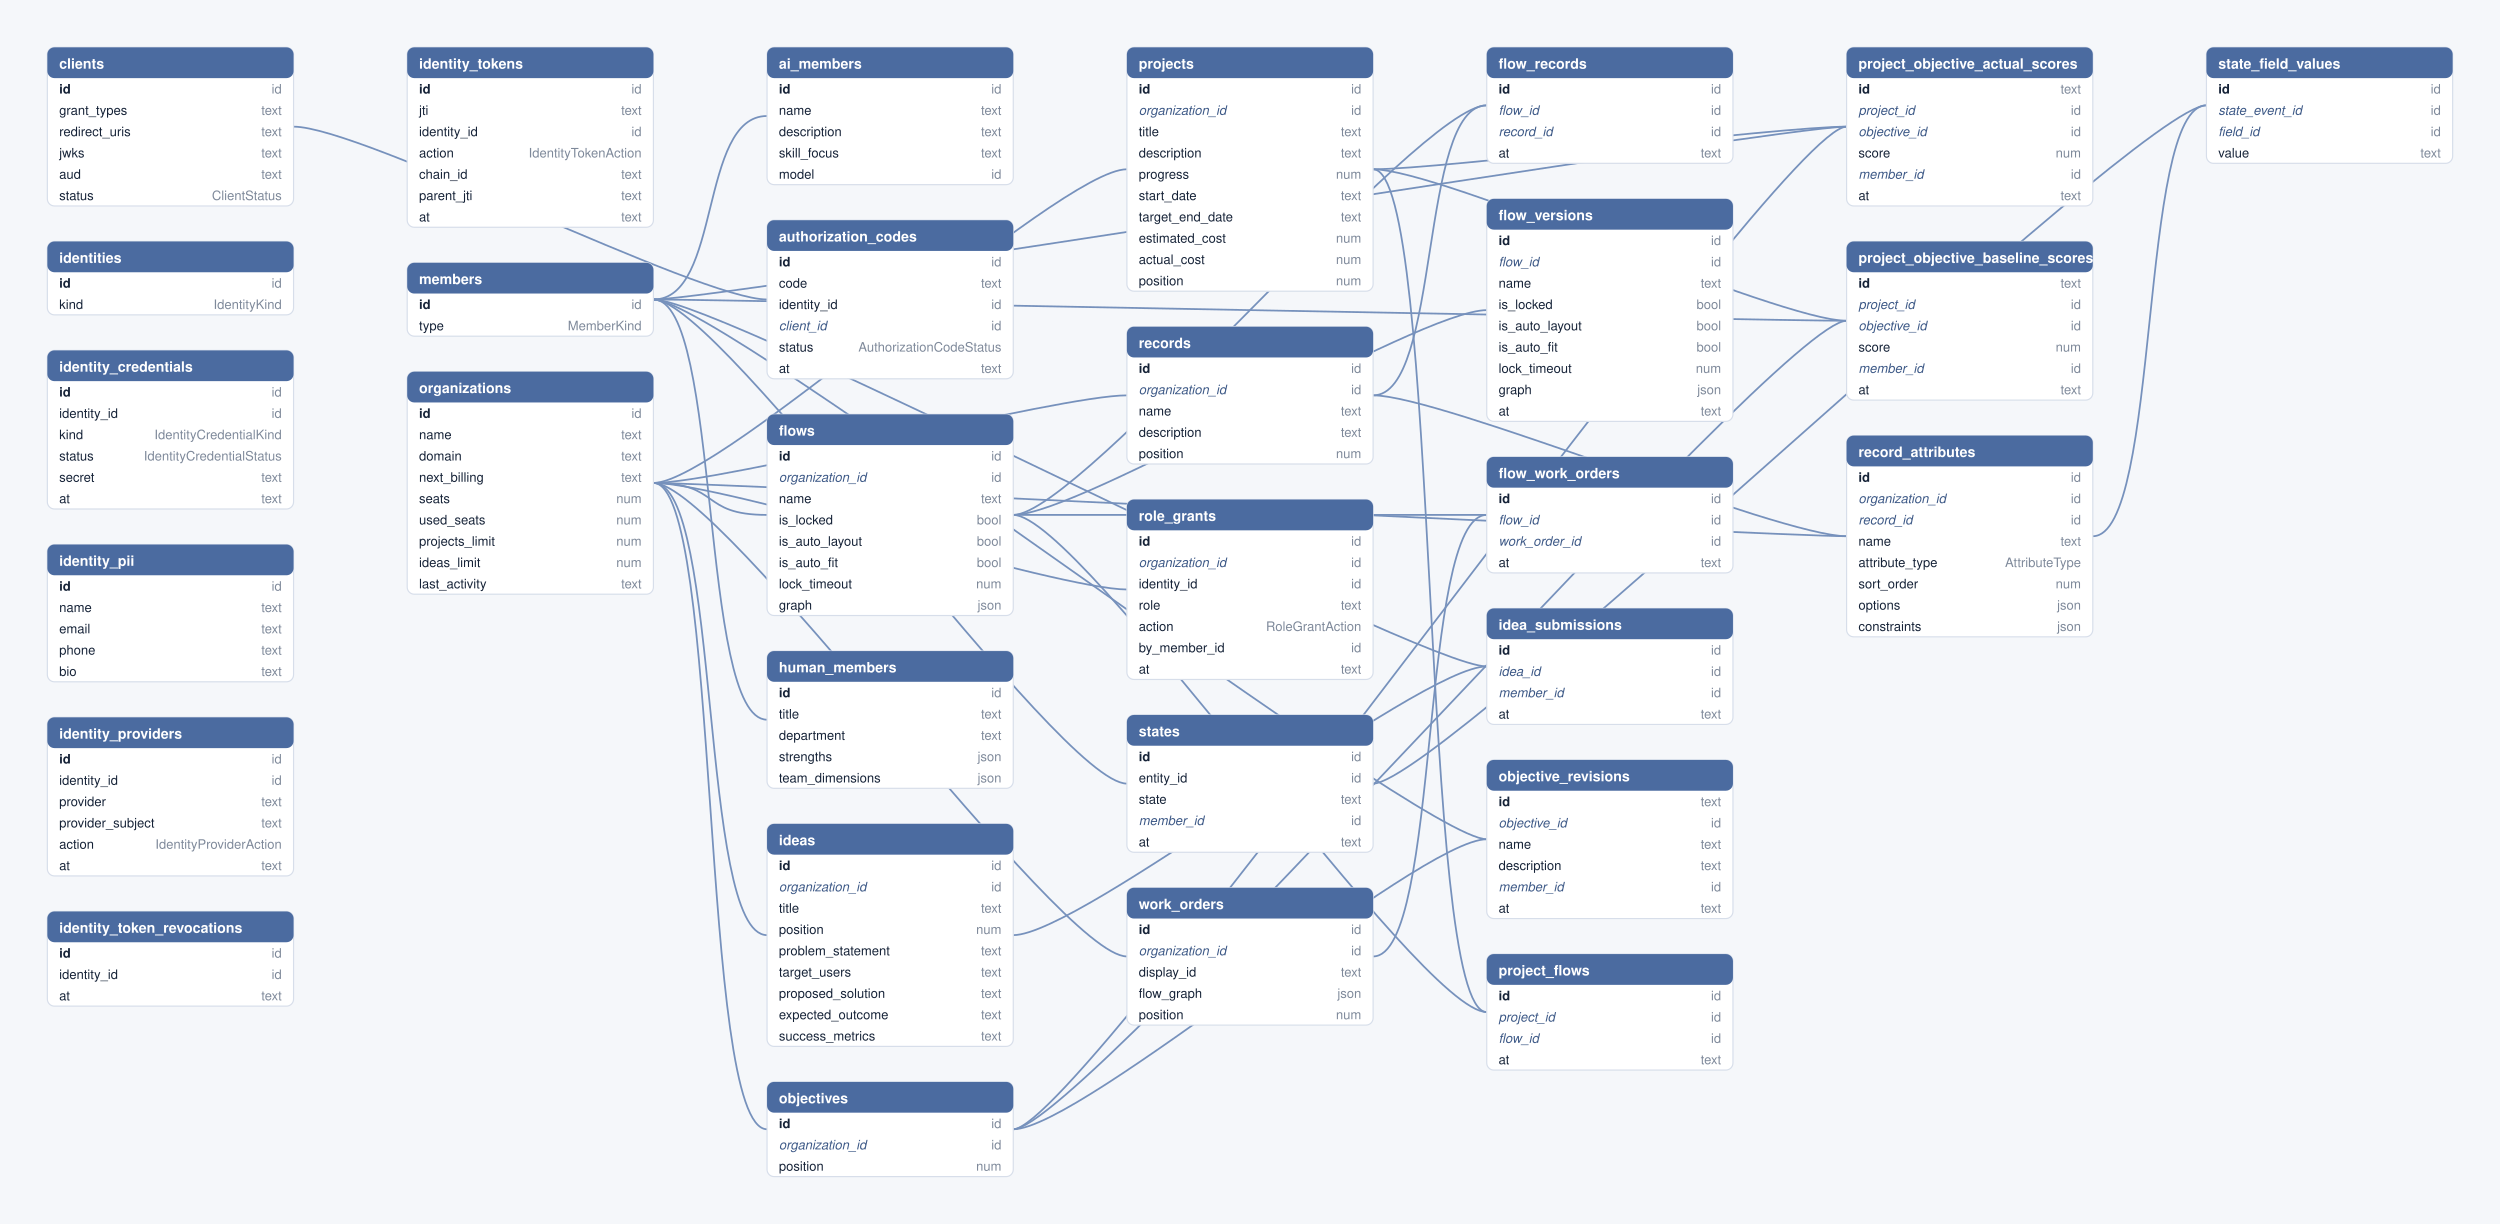
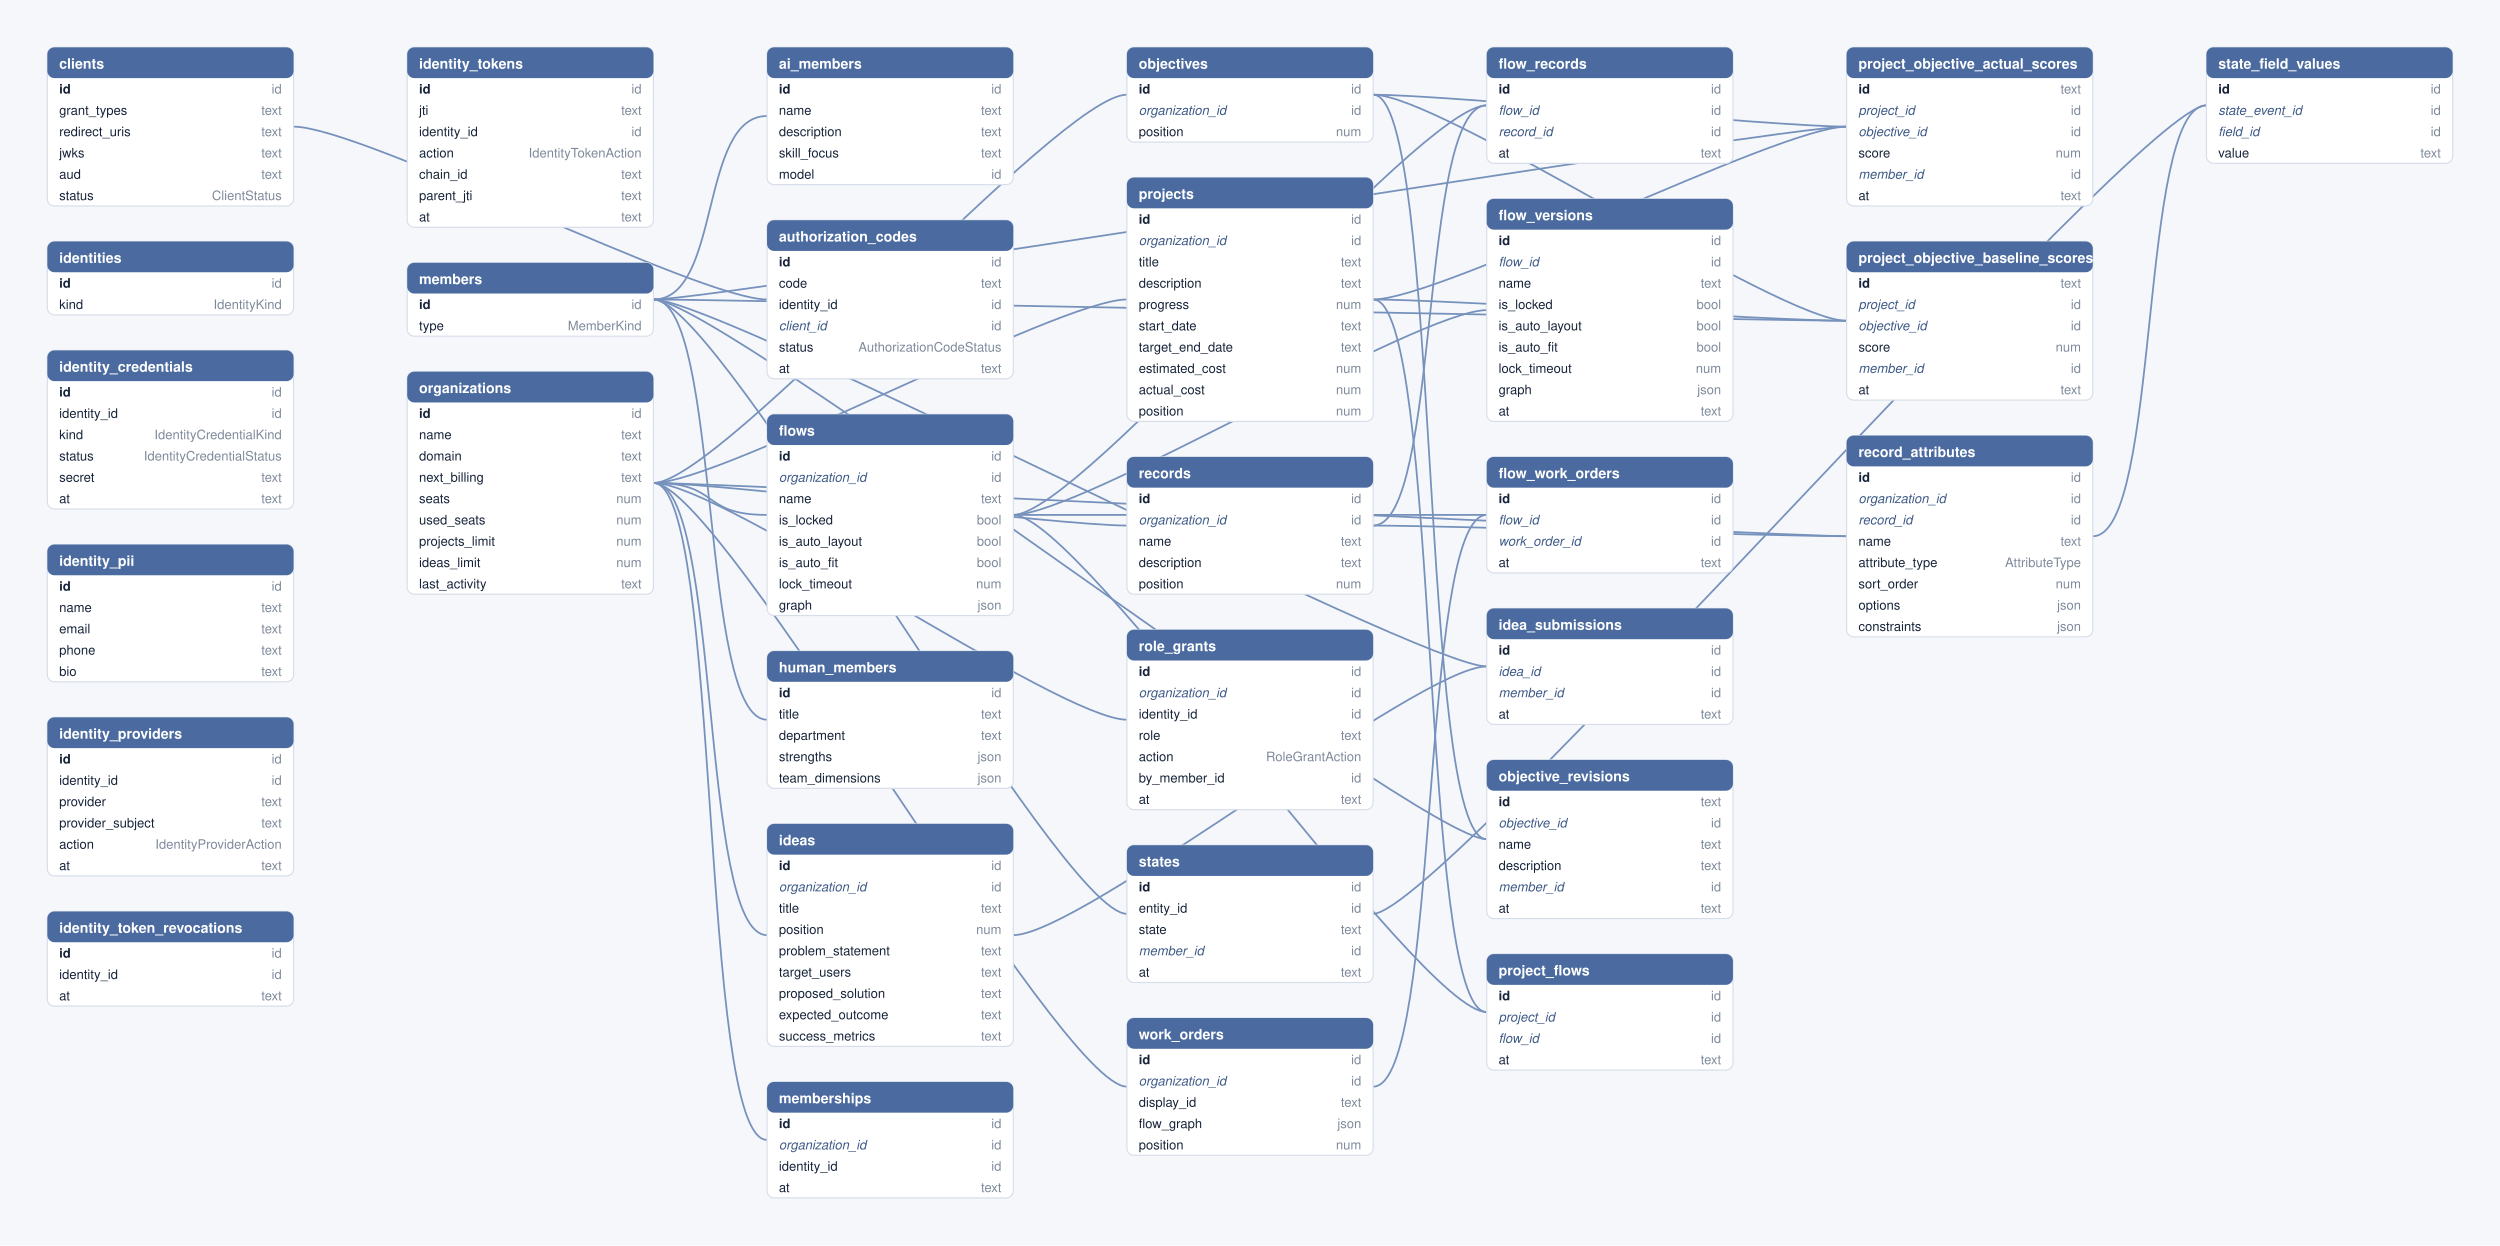
- <svg xmlns="http://www.w3.org/2000/svg" viewBox="0 0 2112 1034" width="2112" height="1034">
+ <svg xmlns="http://www.w3.org/2000/svg" viewBox="0 0 2112 1052" width="2112" height="1052">
  <defs>
    <style>
      text { font-family: ui-sans-serif, system-ui,
        'Segoe UI', Helvetica, Arial, sans-serif; }
      .box { fill: hsl(0 0% 100%);
        stroke: hsl(217 30% 88%); stroke-width: 1; }
      .head { fill: hsl(217 36% 46%); }
      .thead { fill: hsl(0 0% 100%); font-size: 12px;
        font-weight: 700; }
      .col, .pk, .fk, .type { font-size: 11px; }
      .col { fill: hsl(217 45% 15%); }
      .pk { fill: hsl(217 45% 15%); font-weight: 700; }
      .fk { fill: hsl(217 38% 38%);
        font-style: italic; }
      .type { fill: hsl(217 12% 55%);
        text-anchor: end; }
      .edge { fill: none; stroke: hsl(217 34% 60%);
        stroke-width: 1.5; }
    </style>
  </defs>
-   <rect x="0" y="0" width="2112" height="1034" fill="hsl(217 30% 97%)" />
+   <rect x="0" y="0" width="2112" height="1052" fill="hsl(217 30% 97%)" />
  <path class="edge" d="M 648 608 C 590.4 608, 609.6 253, 552 253" />
  <path class="edge" d="M 648 98 C 590.4 98, 609.6 253, 552 253" />
-   <path class="edge" d="M 952 498 C 894.4 498, 609.6 408, 552 408" />
+   <path class="edge" d="M 952 608 C 894.4 608, 609.6 408, 552 408" />
  <path class="edge" d="M 648 253 C 590.4 253, 305.6 107, 248 107" />
  <path class="edge" d="M 648 790 C 590.4 790, 609.6 408, 552 408" />
-   <path class="edge" d="M 952 143 C 894.4 143, 609.6 408, 552 408" />
+   <path class="edge" d="M 952 253 C 894.4 253, 609.6 408, 552 408" />
  <path class="edge" d="M 648 435 C 590.4 435, 609.6 408, 552 408" />
  <path class="edge" d="M 1256 262 C 1198.4 262, 913.6 435, 856 435" />
-   <path class="edge" d="M 1256 855 C 1198.4 855, 1217.6 143, 1160 143" />
+   <path class="edge" d="M 1256 855 C 1198.4 855, 1217.6 253, 1160 253" />
  <path class="edge" d="M 1256 855 C 1198.4 855, 913.6 435, 856 435" />
-   <path class="edge" d="M 952 808 C 894.4 808, 609.6 408, 552 408" />
+   <path class="edge" d="M 952 918 C 894.4 918, 609.6 408, 552 408" />
  <path class="edge" d="M 1256 435 C 1198.4 435, 913.6 435, 856 435" />
-   <path class="edge" d="M 1256 435 C 1198.4 435, 1217.6 808, 1160 808" />
-   <path class="edge" d="M 1864 89 C 1806.4 89, 1217.6 662, 1160 662" />
+   <path class="edge" d="M 1256 435 C 1198.4 435, 1217.6 918, 1160 918" />
+   <path class="edge" d="M 1864 89 C 1806.4 89, 1217.6 772, 1160 772" />
  <path class="edge" d="M 1864 89 C 1806.4 89, 1825.6 453, 1768 453" />
-   <path class="edge" d="M 952 334 C 894.4 334, 609.6 408, 552 408" />
+   <path class="edge" d="M 952 444 C 894.4 444, 609.6 408, 552 408" />
  <path class="edge" d="M 1560 453 C 1502.4 453, 609.6 408, 552 408" />
-   <path class="edge" d="M 1560 453 C 1502.4 453, 1217.6 334, 1160 334" />
+   <path class="edge" d="M 1560 453 C 1502.4 453, 1217.6 444, 1160 444" />
  <path class="edge" d="M 1256 89 C 1198.4 89, 913.6 435, 856 435" />
-   <path class="edge" d="M 1256 89 C 1198.4 89, 1217.6 334, 1160 334" />
+   <path class="edge" d="M 1256 89 C 1198.4 89, 1217.6 444, 1160 444" />
+   <path class="edge" d="M 648 963 C 590.4 963, 609.6 408, 552 408" />
  <path class="edge" d="M 1256 563 C 1198.4 563, 913.6 790, 856 790" />
  <path class="edge" d="M 1256 563 C 1198.4 563, 609.6 253, 552 253" />
-   <path class="edge" d="M 648 954 C 590.4 954, 609.6 408, 552 408" />
-   <path class="edge" d="M 1256 709 C 1198.4 709, 913.6 954, 856 954" />
+   <path class="edge" d="M 952 80 C 894.4 80, 609.6 408, 552 408" />
+   <path class="edge" d="M 1256 709 C 1198.4 709, 1217.6 80, 1160 80" />
  <path class="edge" d="M 1256 709 C 1198.4 709, 609.6 253, 552 253" />
-   <path class="edge" d="M 1560 271 C 1502.4 271, 1217.6 143, 1160 143" />
-   <path class="edge" d="M 1560 271 C 1502.4 271, 913.6 954, 856 954" />
+   <path class="edge" d="M 1560 271 C 1502.4 271, 1217.6 253, 1160 253" />
+   <path class="edge" d="M 1560 271 C 1502.4 271, 1217.6 80, 1160 80" />
  <path class="edge" d="M 1560 271 C 1502.4 271, 609.6 253, 552 253" />
-   <path class="edge" d="M 1560 107 C 1502.4 107, 1217.6 143, 1160 143" />
-   <path class="edge" d="M 1560 107 C 1502.4 107, 913.6 954, 856 954" />
+   <path class="edge" d="M 1560 107 C 1502.4 107, 1217.6 253, 1160 253" />
+   <path class="edge" d="M 1560 107 C 1502.4 107, 1217.6 80, 1160 80" />
  <path class="edge" d="M 1560 107 C 1502.4 107, 609.6 253, 552 253" />
-   <path class="edge" d="M 952 662 C 894.4 662, 609.6 253, 552 253" />
+   <path class="edge" d="M 952 772 C 894.4 772, 609.6 253, 552 253" />
  <g class="table">
    <rect class="box" x="344" y="222" width="208" height="62" rx="6" />
    <rect class="head" x="344" y="222" width="208" height="26" rx="6" />
    <text class="thead" x="354" y="240">members</text>
    <text class="pk" x="354" y="261">id</text>
    <text class="type" x="542" y="261">id</text>
    <text class="col" x="354" y="279">type</text>
    <text class="type" x="542" y="279">MemberKind</text>
  </g>
  <g class="table">
    <rect class="box" x="648" y="550" width="208" height="116" rx="6" />
    <rect class="head" x="648" y="550" width="208" height="26" rx="6" />
    <text class="thead" x="658" y="568">human_members</text>
    <text class="pk" x="658" y="589">id</text>
    <text class="type" x="846" y="589">id</text>
    <text class="col" x="658" y="607">title</text>
    <text class="type" x="846" y="607">text</text>
    <text class="col" x="658" y="625">department</text>
    <text class="type" x="846" y="625">text</text>
    <text class="col" x="658" y="643">strengths</text>
    <text class="type" x="846" y="643">json</text>
    <text class="col" x="658" y="661">team_dimensions</text>
    <text class="type" x="846" y="661">json</text>
  </g>
  <g class="table">
    <rect class="box" x="648" y="40" width="208" height="116" rx="6" />
    <rect class="head" x="648" y="40" width="208" height="26" rx="6" />
    <text class="thead" x="658" y="58">ai_members</text>
    <text class="pk" x="658" y="79">id</text>
    <text class="type" x="846" y="79">id</text>
    <text class="col" x="658" y="97">name</text>
    <text class="type" x="846" y="97">text</text>
    <text class="col" x="658" y="115">description</text>
    <text class="type" x="846" y="115">text</text>
    <text class="col" x="658" y="133">skill_focus</text>
    <text class="type" x="846" y="133">text</text>
    <text class="col" x="658" y="151">model</text>
    <text class="type" x="846" y="151">id</text>
  </g>
  <g class="table">
    <rect class="box" x="40" y="204" width="208" height="62" rx="6" />
    <rect class="head" x="40" y="204" width="208" height="26" rx="6" />
    <text class="thead" x="50" y="222">identities</text>
    <text class="pk" x="50" y="243">id</text>
    <text class="type" x="238" y="243">id</text>
    <text class="col" x="50" y="261">kind</text>
    <text class="type" x="238" y="261">IdentityKind</text>
  </g>
  <g class="table">
    <rect class="box" x="40" y="460" width="208" height="116" rx="6" />
    <rect class="head" x="40" y="460" width="208" height="26" rx="6" />
    <text class="thead" x="50" y="478">identity_pii</text>
    <text class="pk" x="50" y="499">id</text>
    <text class="type" x="238" y="499">id</text>
    <text class="col" x="50" y="517">name</text>
    <text class="type" x="238" y="517">text</text>
    <text class="col" x="50" y="535">email</text>
    <text class="type" x="238" y="535">text</text>
    <text class="col" x="50" y="553">phone</text>
    <text class="type" x="238" y="553">text</text>
    <text class="col" x="50" y="571">bio</text>
    <text class="type" x="238" y="571">text</text>
  </g>
  <g class="table">
    <rect class="box" x="40" y="296" width="208" height="134" rx="6" />
    <rect class="head" x="40" y="296" width="208" height="26" rx="6" />
    <text class="thead" x="50" y="314">identity_credentials</text>
    <text class="pk" x="50" y="335">id</text>
    <text class="type" x="238" y="335">id</text>
    <text class="col" x="50" y="353">identity_id</text>
    <text class="type" x="238" y="353">id</text>
    <text class="col" x="50" y="371">kind</text>
    <text class="type" x="238" y="371">IdentityCredentialKind</text>
    <text class="col" x="50" y="389">status</text>
    <text class="type" x="238" y="389">IdentityCredentialStatus</text>
    <text class="col" x="50" y="407">secret</text>
    <text class="type" x="238" y="407">text</text>
    <text class="col" x="50" y="425">at</text>
    <text class="type" x="238" y="425">text</text>
  </g>
  <g class="table">
    <rect class="box" x="40" y="770" width="208" height="80" rx="6" />
    <rect class="head" x="40" y="770" width="208" height="26" rx="6" />
    <text class="thead" x="50" y="788">identity_token_revocations</text>
    <text class="pk" x="50" y="809">id</text>
    <text class="type" x="238" y="809">id</text>
    <text class="col" x="50" y="827">identity_id</text>
    <text class="type" x="238" y="827">id</text>
    <text class="col" x="50" y="845">at</text>
    <text class="type" x="238" y="845">text</text>
  </g>
  <g class="table">
-     <rect class="box" x="952" y="422" width="208" height="152" rx="6" />
-     <rect class="head" x="952" y="422" width="208" height="26" rx="6" />
-     <text class="thead" x="962" y="440">role_grants</text>
-     <text class="pk" x="962" y="461">id</text>
-     <text class="type" x="1150" y="461">id</text>
-     <text class="fk" x="962" y="479">organization_id</text>
-     <text class="type" x="1150" y="479">id</text>
-     <text class="col" x="962" y="497">identity_id</text>
-     <text class="type" x="1150" y="497">id</text>
-     <text class="col" x="962" y="515">role</text>
-     <text class="type" x="1150" y="515">text</text>
-     <text class="col" x="962" y="533">action</text>
-     <text class="type" x="1150" y="533">RoleGrantAction</text>
-     <text class="col" x="962" y="551">by_member_id</text>
-     <text class="type" x="1150" y="551">id</text>
-     <text class="col" x="962" y="569">at</text>
-     <text class="type" x="1150" y="569">text</text>
+     <rect class="box" x="952" y="532" width="208" height="152" rx="6" />
+     <rect class="head" x="952" y="532" width="208" height="26" rx="6" />
+     <text class="thead" x="962" y="550">role_grants</text>
+     <text class="pk" x="962" y="571">id</text>
+     <text class="type" x="1150" y="571">id</text>
+     <text class="fk" x="962" y="589">organization_id</text>
+     <text class="type" x="1150" y="589">id</text>
+     <text class="col" x="962" y="607">identity_id</text>
+     <text class="type" x="1150" y="607">id</text>
+     <text class="col" x="962" y="625">role</text>
+     <text class="type" x="1150" y="625">text</text>
+     <text class="col" x="962" y="643">action</text>
+     <text class="type" x="1150" y="643">RoleGrantAction</text>
+     <text class="col" x="962" y="661">by_member_id</text>
+     <text class="type" x="1150" y="661">id</text>
+     <text class="col" x="962" y="679">at</text>
+     <text class="type" x="1150" y="679">text</text>
  </g>
  <g class="table">
    <rect class="box" x="344" y="40" width="208" height="152" rx="6" />
    <rect class="head" x="344" y="40" width="208" height="26" rx="6" />
    <text class="thead" x="354" y="58">identity_tokens</text>
    <text class="pk" x="354" y="79">id</text>
    <text class="type" x="542" y="79">id</text>
    <text class="col" x="354" y="97">jti</text>
    <text class="type" x="542" y="97">text</text>
    <text class="col" x="354" y="115">identity_id</text>
    <text class="type" x="542" y="115">id</text>
    <text class="col" x="354" y="133">action</text>
    <text class="type" x="542" y="133">IdentityTokenAction</text>
    <text class="col" x="354" y="151">chain_id</text>
    <text class="type" x="542" y="151">text</text>
    <text class="col" x="354" y="169">parent_jti</text>
    <text class="type" x="542" y="169">text</text>
    <text class="col" x="354" y="187">at</text>
    <text class="type" x="542" y="187">text</text>
  </g>
  <g class="table">
    <rect class="box" x="40" y="40" width="208" height="134" rx="6" />
    <rect class="head" x="40" y="40" width="208" height="26" rx="6" />
    <text class="thead" x="50" y="58">clients</text>
    <text class="pk" x="50" y="79">id</text>
    <text class="type" x="238" y="79">id</text>
    <text class="col" x="50" y="97">grant_types</text>
    <text class="type" x="238" y="97">text</text>
    <text class="col" x="50" y="115">redirect_uris</text>
    <text class="type" x="238" y="115">text</text>
    <text class="col" x="50" y="133">jwks</text>
    <text class="type" x="238" y="133">text</text>
    <text class="col" x="50" y="151">aud</text>
    <text class="type" x="238" y="151">text</text>
    <text class="col" x="50" y="169">status</text>
    <text class="type" x="238" y="169">ClientStatus</text>
  </g>
  <g class="table">
    <rect class="box" x="40" y="606" width="208" height="134" rx="6" />
    <rect class="head" x="40" y="606" width="208" height="26" rx="6" />
    <text class="thead" x="50" y="624">identity_providers</text>
    <text class="pk" x="50" y="645">id</text>
    <text class="type" x="238" y="645">id</text>
    <text class="col" x="50" y="663">identity_id</text>
    <text class="type" x="238" y="663">id</text>
    <text class="col" x="50" y="681">provider</text>
    <text class="type" x="238" y="681">text</text>
    <text class="col" x="50" y="699">provider_subject</text>
    <text class="type" x="238" y="699">text</text>
    <text class="col" x="50" y="717">action</text>
    <text class="type" x="238" y="717">IdentityProviderAction</text>
    <text class="col" x="50" y="735">at</text>
    <text class="type" x="238" y="735">text</text>
  </g>
  <g class="table">
    <rect class="box" x="648" y="186" width="208" height="134" rx="6" />
    <rect class="head" x="648" y="186" width="208" height="26" rx="6" />
    <text class="thead" x="658" y="204">authorization_codes</text>
    <text class="pk" x="658" y="225">id</text>
    <text class="type" x="846" y="225">id</text>
    <text class="col" x="658" y="243">code</text>
    <text class="type" x="846" y="243">text</text>
    <text class="col" x="658" y="261">identity_id</text>
    <text class="type" x="846" y="261">id</text>
    <text class="fk" x="658" y="279">client_id</text>
    <text class="type" x="846" y="279">id</text>
    <text class="col" x="658" y="297">status</text>
    <text class="type" x="846" y="297">AuthorizationCodeStatus</text>
    <text class="col" x="658" y="315">at</text>
    <text class="type" x="846" y="315">text</text>
  </g>
  <g class="table">
    <rect class="box" x="648" y="696" width="208" height="188" rx="6" />
    <rect class="head" x="648" y="696" width="208" height="26" rx="6" />
    <text class="thead" x="658" y="714">ideas</text>
    <text class="pk" x="658" y="735">id</text>
    <text class="type" x="846" y="735">id</text>
    <text class="fk" x="658" y="753">organization_id</text>
    <text class="type" x="846" y="753">id</text>
    <text class="col" x="658" y="771">title</text>
    <text class="type" x="846" y="771">text</text>
    <text class="col" x="658" y="789">position</text>
    <text class="type" x="846" y="789">num</text>
    <text class="col" x="658" y="807">problem_statement</text>
    <text class="type" x="846" y="807">text</text>
    <text class="col" x="658" y="825">target_users</text>
    <text class="type" x="846" y="825">text</text>
    <text class="col" x="658" y="843">proposed_solution</text>
    <text class="type" x="846" y="843">text</text>
    <text class="col" x="658" y="861">expected_outcome</text>
    <text class="type" x="846" y="861">text</text>
    <text class="col" x="658" y="879">success_metrics</text>
    <text class="type" x="846" y="879">text</text>
  </g>
  <g class="table">
-     <rect class="box" x="952" y="40" width="208" height="206" rx="6" />
-     <rect class="head" x="952" y="40" width="208" height="26" rx="6" />
-     <text class="thead" x="962" y="58">projects</text>
-     <text class="pk" x="962" y="79">id</text>
-     <text class="type" x="1150" y="79">id</text>
-     <text class="fk" x="962" y="97">organization_id</text>
-     <text class="type" x="1150" y="97">id</text>
-     <text class="col" x="962" y="115">title</text>
-     <text class="type" x="1150" y="115">text</text>
-     <text class="col" x="962" y="133">description</text>
-     <text class="type" x="1150" y="133">text</text>
-     <text class="col" x="962" y="151">progress</text>
-     <text class="type" x="1150" y="151">num</text>
-     <text class="col" x="962" y="169">start_date</text>
-     <text class="type" x="1150" y="169">text</text>
-     <text class="col" x="962" y="187">target_end_date</text>
-     <text class="type" x="1150" y="187">text</text>
-     <text class="col" x="962" y="205">estimated_cost</text>
-     <text class="type" x="1150" y="205">num</text>
-     <text class="col" x="962" y="223">actual_cost</text>
-     <text class="type" x="1150" y="223">num</text>
-     <text class="col" x="962" y="241">position</text>
-     <text class="type" x="1150" y="241">num</text>
+     <rect class="box" x="952" y="150" width="208" height="206" rx="6" />
+     <rect class="head" x="952" y="150" width="208" height="26" rx="6" />
+     <text class="thead" x="962" y="168">projects</text>
+     <text class="pk" x="962" y="189">id</text>
+     <text class="type" x="1150" y="189">id</text>
+     <text class="fk" x="962" y="207">organization_id</text>
+     <text class="type" x="1150" y="207">id</text>
+     <text class="col" x="962" y="225">title</text>
+     <text class="type" x="1150" y="225">text</text>
+     <text class="col" x="962" y="243">description</text>
+     <text class="type" x="1150" y="243">text</text>
+     <text class="col" x="962" y="261">progress</text>
+     <text class="type" x="1150" y="261">num</text>
+     <text class="col" x="962" y="279">start_date</text>
+     <text class="type" x="1150" y="279">text</text>
+     <text class="col" x="962" y="297">target_end_date</text>
+     <text class="type" x="1150" y="297">text</text>
+     <text class="col" x="962" y="315">estimated_cost</text>
+     <text class="type" x="1150" y="315">num</text>
+     <text class="col" x="962" y="333">actual_cost</text>
+     <text class="type" x="1150" y="333">num</text>
+     <text class="col" x="962" y="351">position</text>
+     <text class="type" x="1150" y="351">num</text>
  </g>
  <g class="table">
    <rect class="box" x="648" y="350" width="208" height="170" rx="6" />
    <rect class="head" x="648" y="350" width="208" height="26" rx="6" />
    <text class="thead" x="658" y="368">flows</text>
    <text class="pk" x="658" y="389">id</text>
    <text class="type" x="846" y="389">id</text>
    <text class="fk" x="658" y="407">organization_id</text>
    <text class="type" x="846" y="407">id</text>
    <text class="col" x="658" y="425">name</text>
    <text class="type" x="846" y="425">text</text>
    <text class="col" x="658" y="443">is_locked</text>
    <text class="type" x="846" y="443">bool</text>
    <text class="col" x="658" y="461">is_auto_layout</text>
    <text class="type" x="846" y="461">bool</text>
    <text class="col" x="658" y="479">is_auto_fit</text>
    <text class="type" x="846" y="479">bool</text>
    <text class="col" x="658" y="497">lock_timeout</text>
    <text class="type" x="846" y="497">num</text>
    <text class="col" x="658" y="515">graph</text>
    <text class="type" x="846" y="515">json</text>
  </g>
  <g class="table">
    <rect class="box" x="1256" y="168" width="208" height="188" rx="6" />
    <rect class="head" x="1256" y="168" width="208" height="26" rx="6" />
    <text class="thead" x="1266" y="186">flow_versions</text>
    <text class="pk" x="1266" y="207">id</text>
    <text class="type" x="1454" y="207">id</text>
    <text class="fk" x="1266" y="225">flow_id</text>
    <text class="type" x="1454" y="225">id</text>
    <text class="col" x="1266" y="243">name</text>
    <text class="type" x="1454" y="243">text</text>
    <text class="col" x="1266" y="261">is_locked</text>
    <text class="type" x="1454" y="261">bool</text>
    <text class="col" x="1266" y="279">is_auto_layout</text>
    <text class="type" x="1454" y="279">bool</text>
    <text class="col" x="1266" y="297">is_auto_fit</text>
    <text class="type" x="1454" y="297">bool</text>
    <text class="col" x="1266" y="315">lock_timeout</text>
    <text class="type" x="1454" y="315">num</text>
    <text class="col" x="1266" y="333">graph</text>
    <text class="type" x="1454" y="333">json</text>
    <text class="col" x="1266" y="351">at</text>
    <text class="type" x="1454" y="351">text</text>
  </g>
  <g class="table">
    <rect class="box" x="1256" y="806" width="208" height="98" rx="6" />
    <rect class="head" x="1256" y="806" width="208" height="26" rx="6" />
    <text class="thead" x="1266" y="824">project_flows</text>
    <text class="pk" x="1266" y="845">id</text>
    <text class="type" x="1454" y="845">id</text>
    <text class="fk" x="1266" y="863">project_id</text>
    <text class="type" x="1454" y="863">id</text>
    <text class="fk" x="1266" y="881">flow_id</text>
    <text class="type" x="1454" y="881">id</text>
    <text class="col" x="1266" y="899">at</text>
    <text class="type" x="1454" y="899">text</text>
  </g>
  <g class="table">
-     <rect class="box" x="952" y="750" width="208" height="116" rx="6" />
-     <rect class="head" x="952" y="750" width="208" height="26" rx="6" />
-     <text class="thead" x="962" y="768">work_orders</text>
-     <text class="pk" x="962" y="789">id</text>
-     <text class="type" x="1150" y="789">id</text>
-     <text class="fk" x="962" y="807">organization_id</text>
-     <text class="type" x="1150" y="807">id</text>
-     <text class="col" x="962" y="825">display_id</text>
-     <text class="type" x="1150" y="825">text</text>
-     <text class="col" x="962" y="843">flow_graph</text>
-     <text class="type" x="1150" y="843">json</text>
-     <text class="col" x="962" y="861">position</text>
-     <text class="type" x="1150" y="861">num</text>
+     <rect class="box" x="952" y="860" width="208" height="116" rx="6" />
+     <rect class="head" x="952" y="860" width="208" height="26" rx="6" />
+     <text class="thead" x="962" y="878">work_orders</text>
+     <text class="pk" x="962" y="899">id</text>
+     <text class="type" x="1150" y="899">id</text>
+     <text class="fk" x="962" y="917">organization_id</text>
+     <text class="type" x="1150" y="917">id</text>
+     <text class="col" x="962" y="935">display_id</text>
+     <text class="type" x="1150" y="935">text</text>
+     <text class="col" x="962" y="953">flow_graph</text>
+     <text class="type" x="1150" y="953">json</text>
+     <text class="col" x="962" y="971">position</text>
+     <text class="type" x="1150" y="971">num</text>
  </g>
  <g class="table">
    <rect class="box" x="1256" y="386" width="208" height="98" rx="6" />
    <rect class="head" x="1256" y="386" width="208" height="26" rx="6" />
    <text class="thead" x="1266" y="404">flow_work_orders</text>
    <text class="pk" x="1266" y="425">id</text>
    <text class="type" x="1454" y="425">id</text>
    <text class="fk" x="1266" y="443">flow_id</text>
    <text class="type" x="1454" y="443">id</text>
    <text class="fk" x="1266" y="461">work_order_id</text>
    <text class="type" x="1454" y="461">id</text>
    <text class="col" x="1266" y="479">at</text>
    <text class="type" x="1454" y="479">text</text>
  </g>
  <g class="table">
    <rect class="box" x="1864" y="40" width="208" height="98" rx="6" />
    <rect class="head" x="1864" y="40" width="208" height="26" rx="6" />
    <text class="thead" x="1874" y="58">state_field_values</text>
    <text class="pk" x="1874" y="79">id</text>
    <text class="type" x="2062" y="79">id</text>
    <text class="fk" x="1874" y="97">state_event_id</text>
    <text class="type" x="2062" y="97">id</text>
    <text class="fk" x="1874" y="115">field_id</text>
    <text class="type" x="2062" y="115">id</text>
    <text class="col" x="1874" y="133">value</text>
    <text class="type" x="2062" y="133">text</text>
  </g>
  <g class="table">
-     <rect class="box" x="952" y="276" width="208" height="116" rx="6" />
-     <rect class="head" x="952" y="276" width="208" height="26" rx="6" />
-     <text class="thead" x="962" y="294">records</text>
-     <text class="pk" x="962" y="315">id</text>
-     <text class="type" x="1150" y="315">id</text>
-     <text class="fk" x="962" y="333">organization_id</text>
-     <text class="type" x="1150" y="333">id</text>
-     <text class="col" x="962" y="351">name</text>
-     <text class="type" x="1150" y="351">text</text>
-     <text class="col" x="962" y="369">description</text>
-     <text class="type" x="1150" y="369">text</text>
-     <text class="col" x="962" y="387">position</text>
-     <text class="type" x="1150" y="387">num</text>
+     <rect class="box" x="952" y="386" width="208" height="116" rx="6" />
+     <rect class="head" x="952" y="386" width="208" height="26" rx="6" />
+     <text class="thead" x="962" y="404">records</text>
+     <text class="pk" x="962" y="425">id</text>
+     <text class="type" x="1150" y="425">id</text>
+     <text class="fk" x="962" y="443">organization_id</text>
+     <text class="type" x="1150" y="443">id</text>
+     <text class="col" x="962" y="461">name</text>
+     <text class="type" x="1150" y="461">text</text>
+     <text class="col" x="962" y="479">description</text>
+     <text class="type" x="1150" y="479">text</text>
+     <text class="col" x="962" y="497">position</text>
+     <text class="type" x="1150" y="497">num</text>
  </g>
  <g class="table">
    <rect class="box" x="1560" y="368" width="208" height="170" rx="6" />
    <rect class="head" x="1560" y="368" width="208" height="26" rx="6" />
    <text class="thead" x="1570" y="386">record_attributes</text>
    <text class="pk" x="1570" y="407">id</text>
    <text class="type" x="1758" y="407">id</text>
    <text class="fk" x="1570" y="425">organization_id</text>
    <text class="type" x="1758" y="425">id</text>
    <text class="fk" x="1570" y="443">record_id</text>
    <text class="type" x="1758" y="443">id</text>
    <text class="col" x="1570" y="461">name</text>
    <text class="type" x="1758" y="461">text</text>
    <text class="col" x="1570" y="479">attribute_type</text>
    <text class="type" x="1758" y="479">AttributeType</text>
    <text class="col" x="1570" y="497">sort_order</text>
    <text class="type" x="1758" y="497">num</text>
    <text class="col" x="1570" y="515">options</text>
    <text class="type" x="1758" y="515">json</text>
    <text class="col" x="1570" y="533">constraints</text>
    <text class="type" x="1758" y="533">json</text>
  </g>
  <g class="table">
    <rect class="box" x="1256" y="40" width="208" height="98" rx="6" />
    <rect class="head" x="1256" y="40" width="208" height="26" rx="6" />
    <text class="thead" x="1266" y="58">flow_records</text>
    <text class="pk" x="1266" y="79">id</text>
    <text class="type" x="1454" y="79">id</text>
    <text class="fk" x="1266" y="97">flow_id</text>
    <text class="type" x="1454" y="97">id</text>
    <text class="fk" x="1266" y="115">record_id</text>
    <text class="type" x="1454" y="115">id</text>
    <text class="col" x="1266" y="133">at</text>
    <text class="type" x="1454" y="133">text</text>
  </g>
  <g class="table">
    <rect class="box" x="344" y="314" width="208" height="188" rx="6" />
    <rect class="head" x="344" y="314" width="208" height="26" rx="6" />
    <text class="thead" x="354" y="332">organizations</text>
    <text class="pk" x="354" y="353">id</text>
    <text class="type" x="542" y="353">id</text>
    <text class="col" x="354" y="371">name</text>
    <text class="type" x="542" y="371">text</text>
    <text class="col" x="354" y="389">domain</text>
    <text class="type" x="542" y="389">text</text>
    <text class="col" x="354" y="407">next_billing</text>
    <text class="type" x="542" y="407">text</text>
    <text class="col" x="354" y="425">seats</text>
    <text class="type" x="542" y="425">num</text>
    <text class="col" x="354" y="443">used_seats</text>
    <text class="type" x="542" y="443">num</text>
    <text class="col" x="354" y="461">projects_limit</text>
    <text class="type" x="542" y="461">num</text>
    <text class="col" x="354" y="479">ideas_limit</text>
    <text class="type" x="542" y="479">num</text>
    <text class="col" x="354" y="497">last_activity</text>
    <text class="type" x="542" y="497">text</text>
  </g>
  <g class="table">
+     <rect class="box" x="648" y="914" width="208" height="98" rx="6" />
+     <rect class="head" x="648" y="914" width="208" height="26" rx="6" />
+     <text class="thead" x="658" y="932">memberships</text>
+     <text class="pk" x="658" y="953">id</text>
+     <text class="type" x="846" y="953">id</text>
+     <text class="fk" x="658" y="971">organization_id</text>
+     <text class="type" x="846" y="971">id</text>
+     <text class="col" x="658" y="989">identity_id</text>
+     <text class="type" x="846" y="989">id</text>
+     <text class="col" x="658" y="1007">at</text>
+     <text class="type" x="846" y="1007">text</text>
+   </g>
+   <g class="table">
    <rect class="box" x="1256" y="514" width="208" height="98" rx="6" />
    <rect class="head" x="1256" y="514" width="208" height="26" rx="6" />
    <text class="thead" x="1266" y="532">idea_submissions</text>
    <text class="pk" x="1266" y="553">id</text>
    <text class="type" x="1454" y="553">id</text>
    <text class="fk" x="1266" y="571">idea_id</text>
    <text class="type" x="1454" y="571">id</text>
    <text class="fk" x="1266" y="589">member_id</text>
    <text class="type" x="1454" y="589">id</text>
    <text class="col" x="1266" y="607">at</text>
    <text class="type" x="1454" y="607">text</text>
  </g>
  <g class="table">
-     <rect class="box" x="648" y="914" width="208" height="80" rx="6" />
-     <rect class="head" x="648" y="914" width="208" height="26" rx="6" />
-     <text class="thead" x="658" y="932">objectives</text>
-     <text class="pk" x="658" y="953">id</text>
-     <text class="type" x="846" y="953">id</text>
-     <text class="fk" x="658" y="971">organization_id</text>
-     <text class="type" x="846" y="971">id</text>
-     <text class="col" x="658" y="989">position</text>
-     <text class="type" x="846" y="989">num</text>
+     <rect class="box" x="952" y="40" width="208" height="80" rx="6" />
+     <rect class="head" x="952" y="40" width="208" height="26" rx="6" />
+     <text class="thead" x="962" y="58">objectives</text>
+     <text class="pk" x="962" y="79">id</text>
+     <text class="type" x="1150" y="79">id</text>
+     <text class="fk" x="962" y="97">organization_id</text>
+     <text class="type" x="1150" y="97">id</text>
+     <text class="col" x="962" y="115">position</text>
+     <text class="type" x="1150" y="115">num</text>
  </g>
  <g class="table">
    <rect class="box" x="1256" y="642" width="208" height="134" rx="6" />
    <rect class="head" x="1256" y="642" width="208" height="26" rx="6" />
    <text class="thead" x="1266" y="660">objective_revisions</text>
    <text class="pk" x="1266" y="681">id</text>
    <text class="type" x="1454" y="681">text</text>
    <text class="fk" x="1266" y="699">objective_id</text>
    <text class="type" x="1454" y="699">id</text>
    <text class="col" x="1266" y="717">name</text>
    <text class="type" x="1454" y="717">text</text>
    <text class="col" x="1266" y="735">description</text>
    <text class="type" x="1454" y="735">text</text>
    <text class="fk" x="1266" y="753">member_id</text>
    <text class="type" x="1454" y="753">id</text>
    <text class="col" x="1266" y="771">at</text>
    <text class="type" x="1454" y="771">text</text>
  </g>
  <g class="table">
    <rect class="box" x="1560" y="204" width="208" height="134" rx="6" />
    <rect class="head" x="1560" y="204" width="208" height="26" rx="6" />
    <text class="thead" x="1570" y="222">project_objective_baseline_scores</text>
    <text class="pk" x="1570" y="243">id</text>
    <text class="type" x="1758" y="243">text</text>
    <text class="fk" x="1570" y="261">project_id</text>
    <text class="type" x="1758" y="261">id</text>
    <text class="fk" x="1570" y="279">objective_id</text>
    <text class="type" x="1758" y="279">id</text>
    <text class="col" x="1570" y="297">score</text>
    <text class="type" x="1758" y="297">num</text>
    <text class="fk" x="1570" y="315">member_id</text>
    <text class="type" x="1758" y="315">id</text>
    <text class="col" x="1570" y="333">at</text>
    <text class="type" x="1758" y="333">text</text>
  </g>
  <g class="table">
    <rect class="box" x="1560" y="40" width="208" height="134" rx="6" />
    <rect class="head" x="1560" y="40" width="208" height="26" rx="6" />
    <text class="thead" x="1570" y="58">project_objective_actual_scores</text>
    <text class="pk" x="1570" y="79">id</text>
    <text class="type" x="1758" y="79">text</text>
    <text class="fk" x="1570" y="97">project_id</text>
    <text class="type" x="1758" y="97">id</text>
    <text class="fk" x="1570" y="115">objective_id</text>
    <text class="type" x="1758" y="115">id</text>
    <text class="col" x="1570" y="133">score</text>
    <text class="type" x="1758" y="133">num</text>
    <text class="fk" x="1570" y="151">member_id</text>
    <text class="type" x="1758" y="151">id</text>
    <text class="col" x="1570" y="169">at</text>
    <text class="type" x="1758" y="169">text</text>
  </g>
  <g class="table">
-     <rect class="box" x="952" y="604" width="208" height="116" rx="6" />
-     <rect class="head" x="952" y="604" width="208" height="26" rx="6" />
-     <text class="thead" x="962" y="622">states</text>
-     <text class="pk" x="962" y="643">id</text>
-     <text class="type" x="1150" y="643">id</text>
-     <text class="col" x="962" y="661">entity_id</text>
-     <text class="type" x="1150" y="661">id</text>
-     <text class="col" x="962" y="679">state</text>
-     <text class="type" x="1150" y="679">text</text>
-     <text class="fk" x="962" y="697">member_id</text>
-     <text class="type" x="1150" y="697">id</text>
-     <text class="col" x="962" y="715">at</text>
-     <text class="type" x="1150" y="715">text</text>
+     <rect class="box" x="952" y="714" width="208" height="116" rx="6" />
+     <rect class="head" x="952" y="714" width="208" height="26" rx="6" />
+     <text class="thead" x="962" y="732">states</text>
+     <text class="pk" x="962" y="753">id</text>
+     <text class="type" x="1150" y="753">id</text>
+     <text class="col" x="962" y="771">entity_id</text>
+     <text class="type" x="1150" y="771">id</text>
+     <text class="col" x="962" y="789">state</text>
+     <text class="type" x="1150" y="789">text</text>
+     <text class="fk" x="962" y="807">member_id</text>
+     <text class="type" x="1150" y="807">id</text>
+     <text class="col" x="962" y="825">at</text>
+     <text class="type" x="1150" y="825">text</text>
  </g>
</svg>
